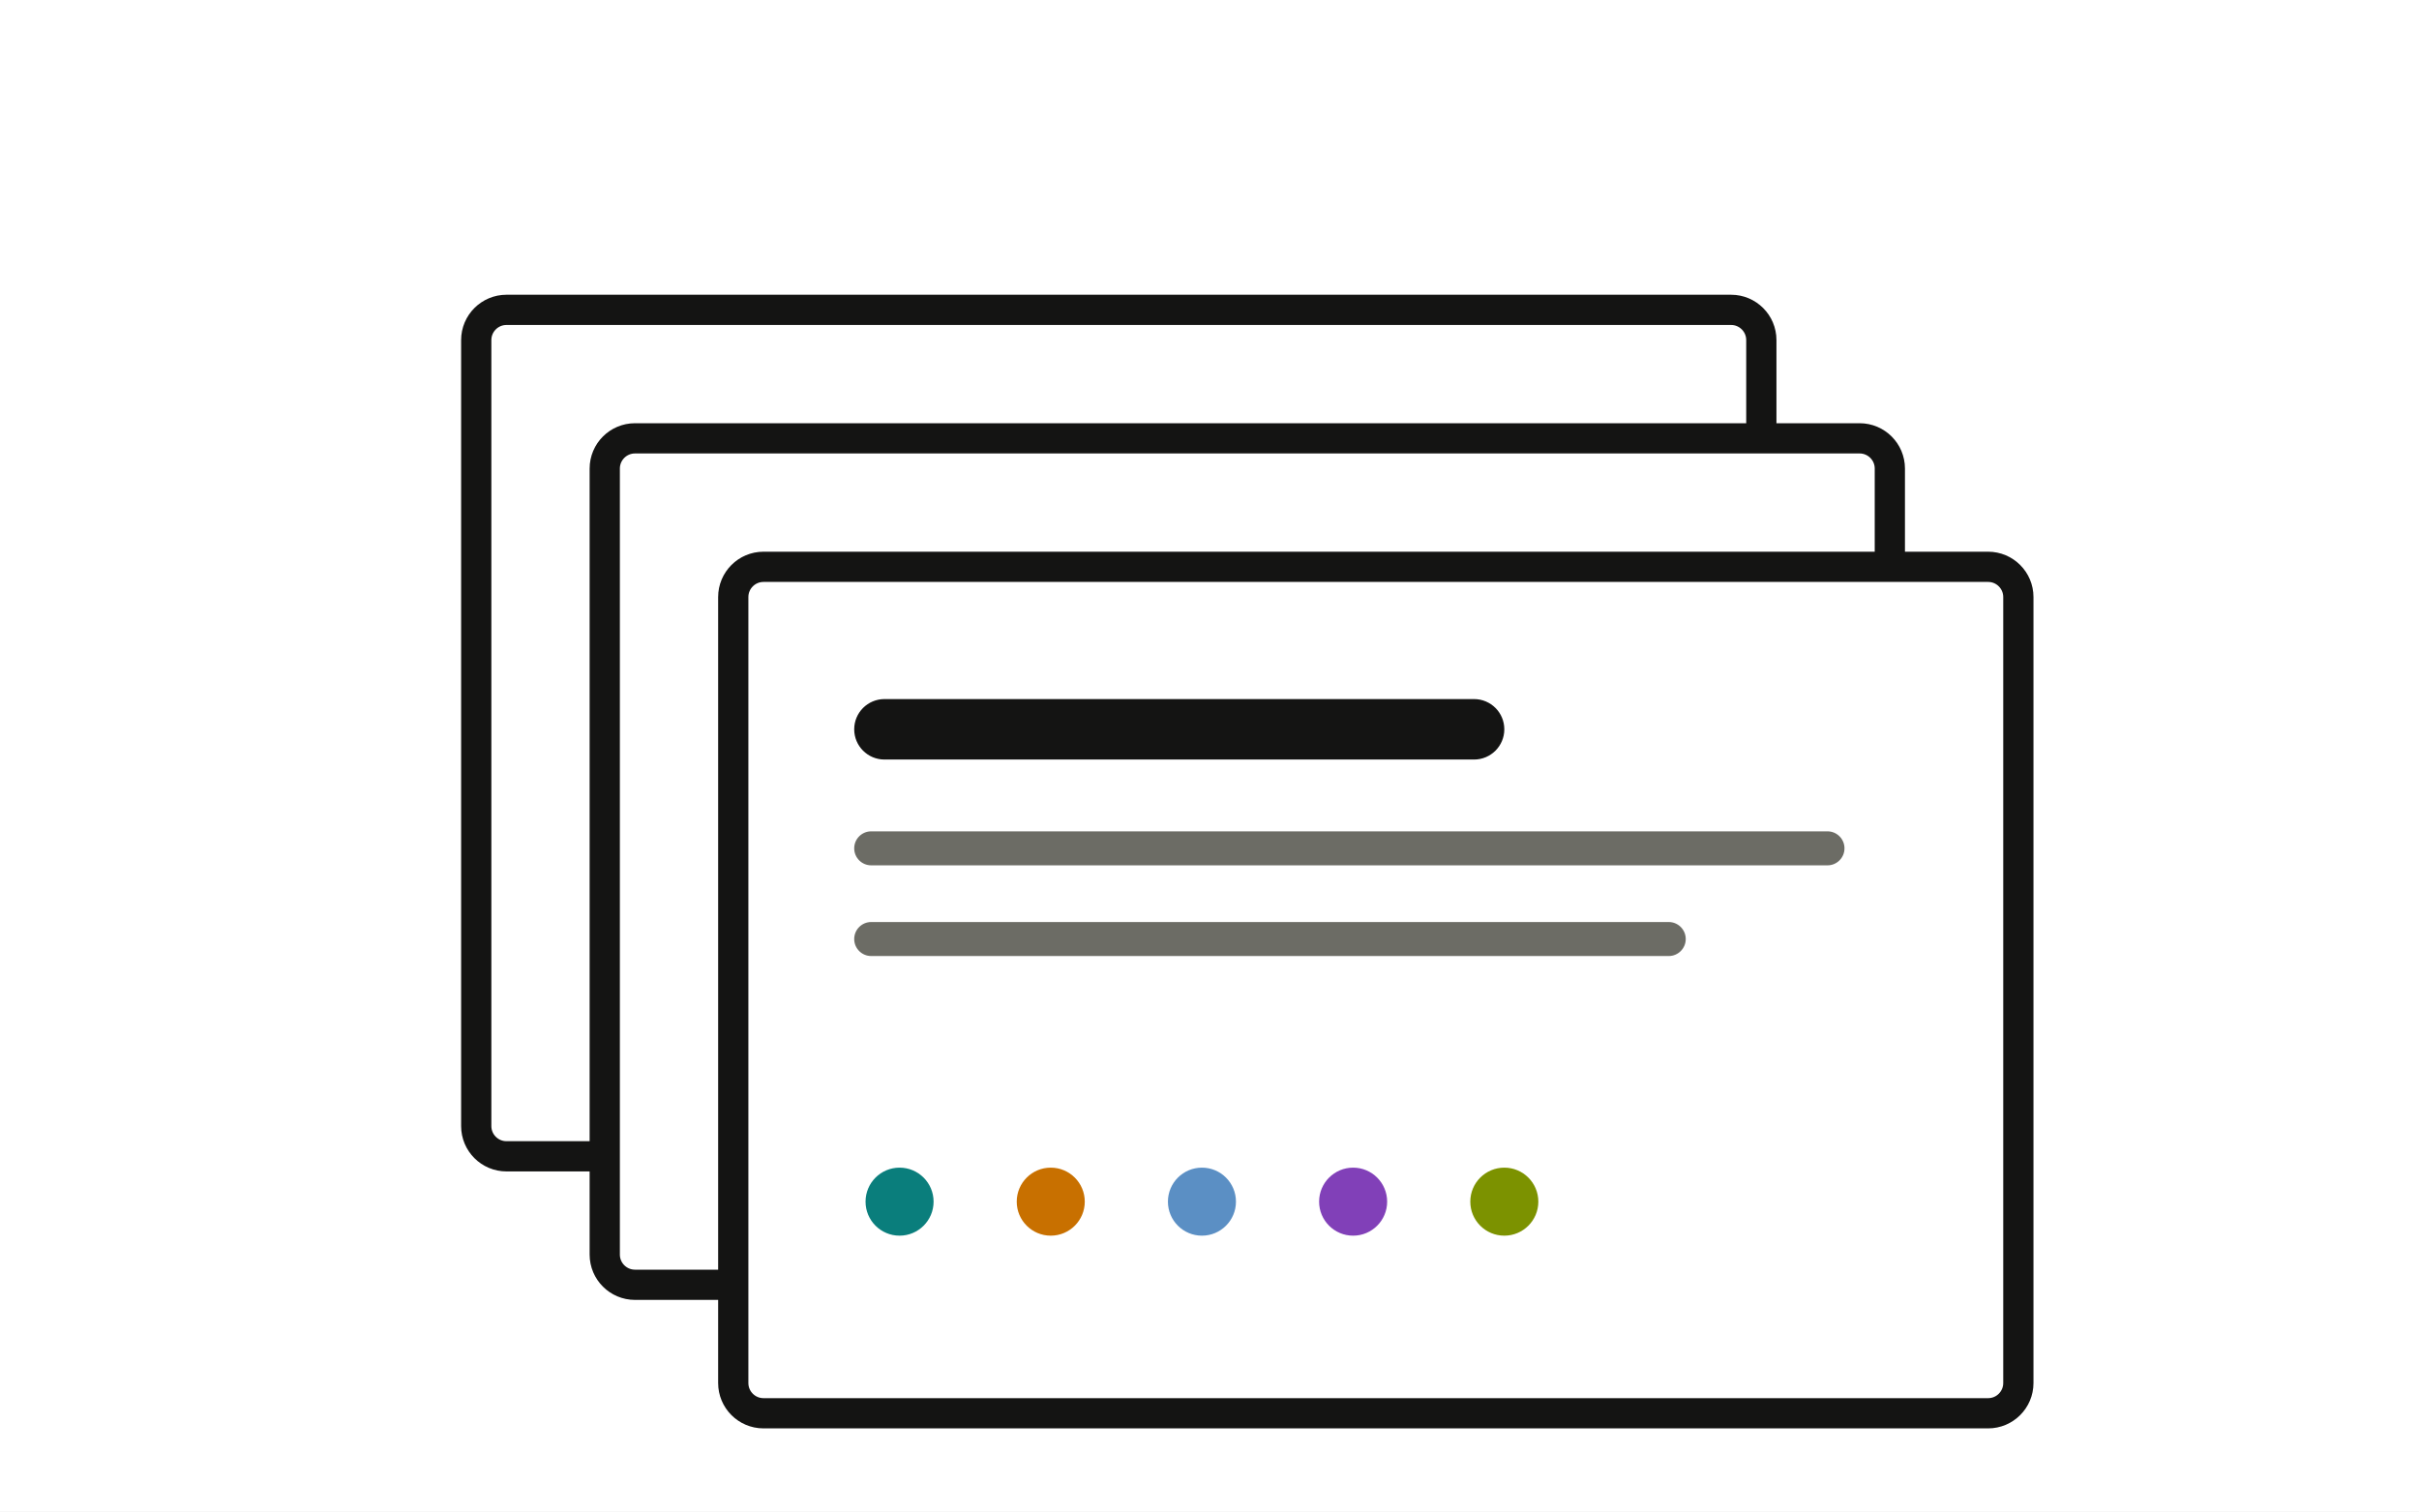
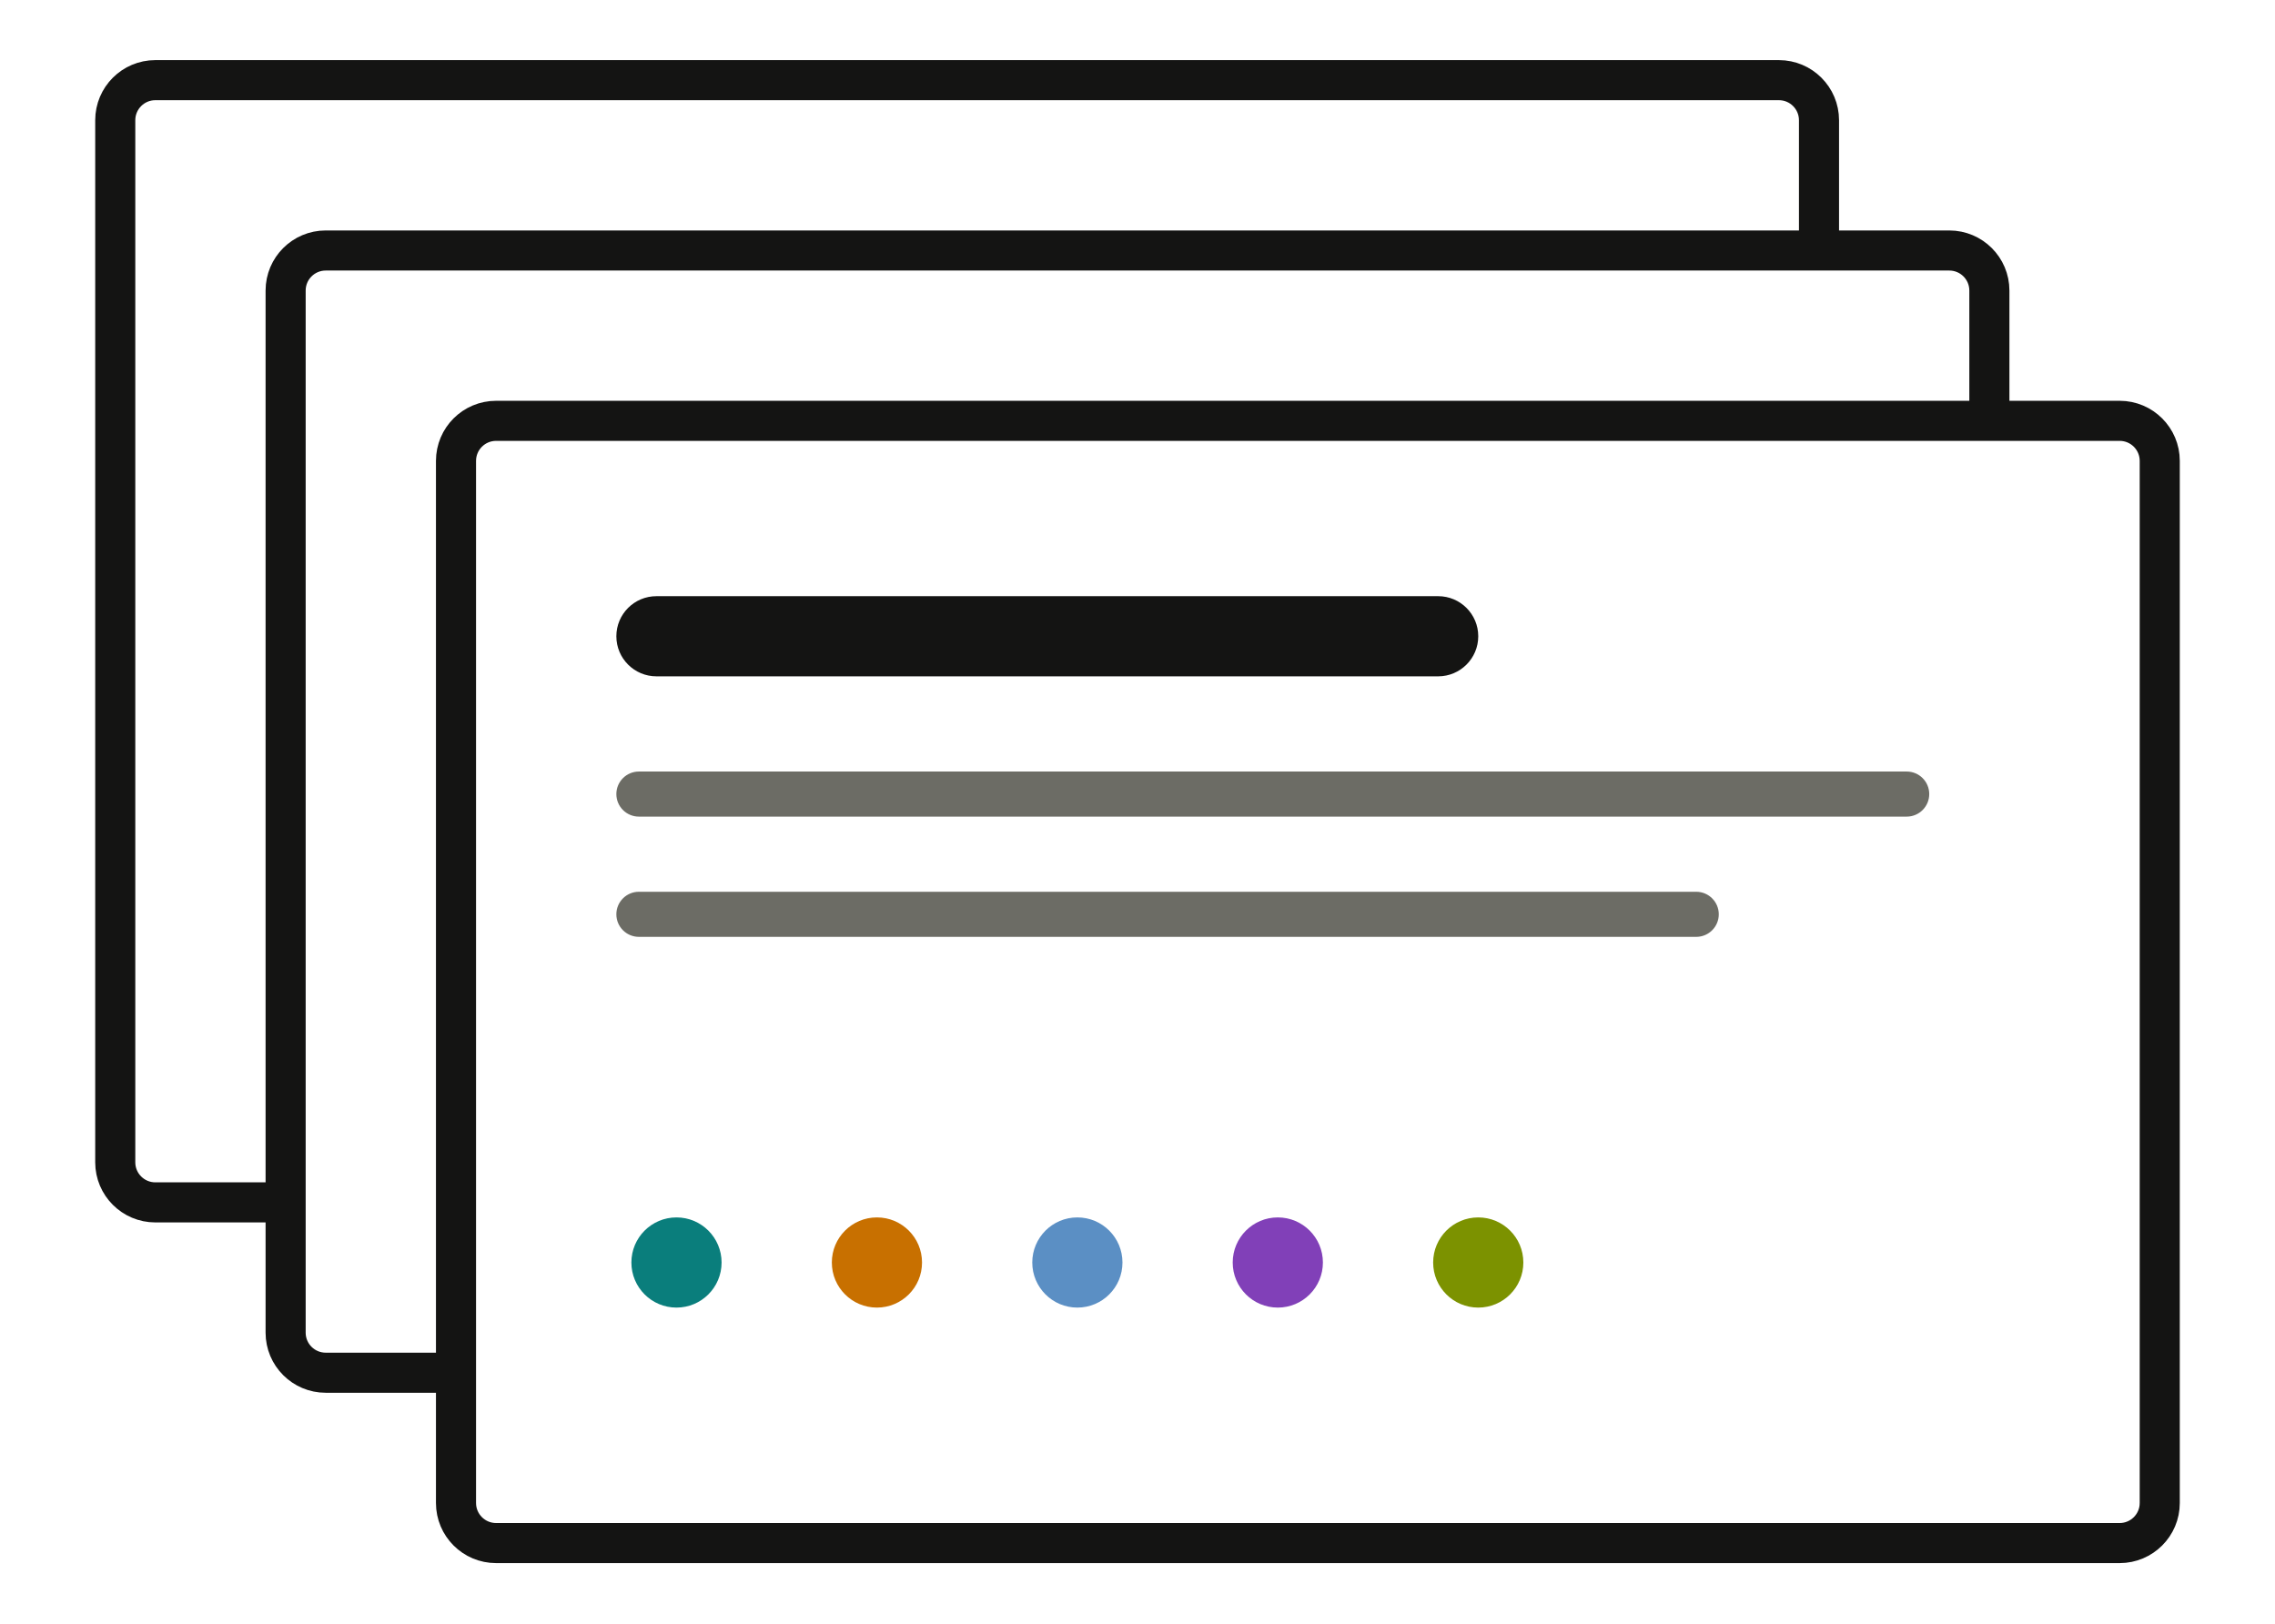
- <svg xmlns="http://www.w3.org/2000/svg" viewBox="0 0 640 400" role="img" aria-labelledby="title desc">
+ <svg xmlns="http://www.w3.org/2000/svg" viewBox="103 66 454 324" role="img" aria-labelledby="title desc">
  <rect width="640" height="400" fill="#fff" />
  <rect x="126" y="82" width="340" height="224" rx="8" fill="#fff" stroke="#141413" stroke-width="8" />
  <rect x="160" y="116" width="340" height="224" rx="8" fill="#fff" stroke="#141413" stroke-width="8" />
  <rect x="194" y="150" width="340" height="224" rx="8" fill="#fff" stroke="#141413" stroke-width="8" />
  <rect x="226" y="185" width="172" height="16" rx="8" fill="#141413" />
  <rect x="226" y="220" width="262" height="9" rx="4.5" fill="#6c6c65" />
  <rect x="226" y="244" width="220" height="9" rx="4.5" fill="#6c6c65" />
  <circle cx="238" cy="318" r="9" fill="#0a7e7c" />
  <circle cx="278" cy="318" r="9" fill="#c87000" />
  <circle cx="318" cy="318" r="9" fill="#5b8fc4" />
  <circle cx="358" cy="318" r="9" fill="#8140b8" />
  <circle cx="398" cy="318" r="9" fill="#7c9200" />
</svg>
